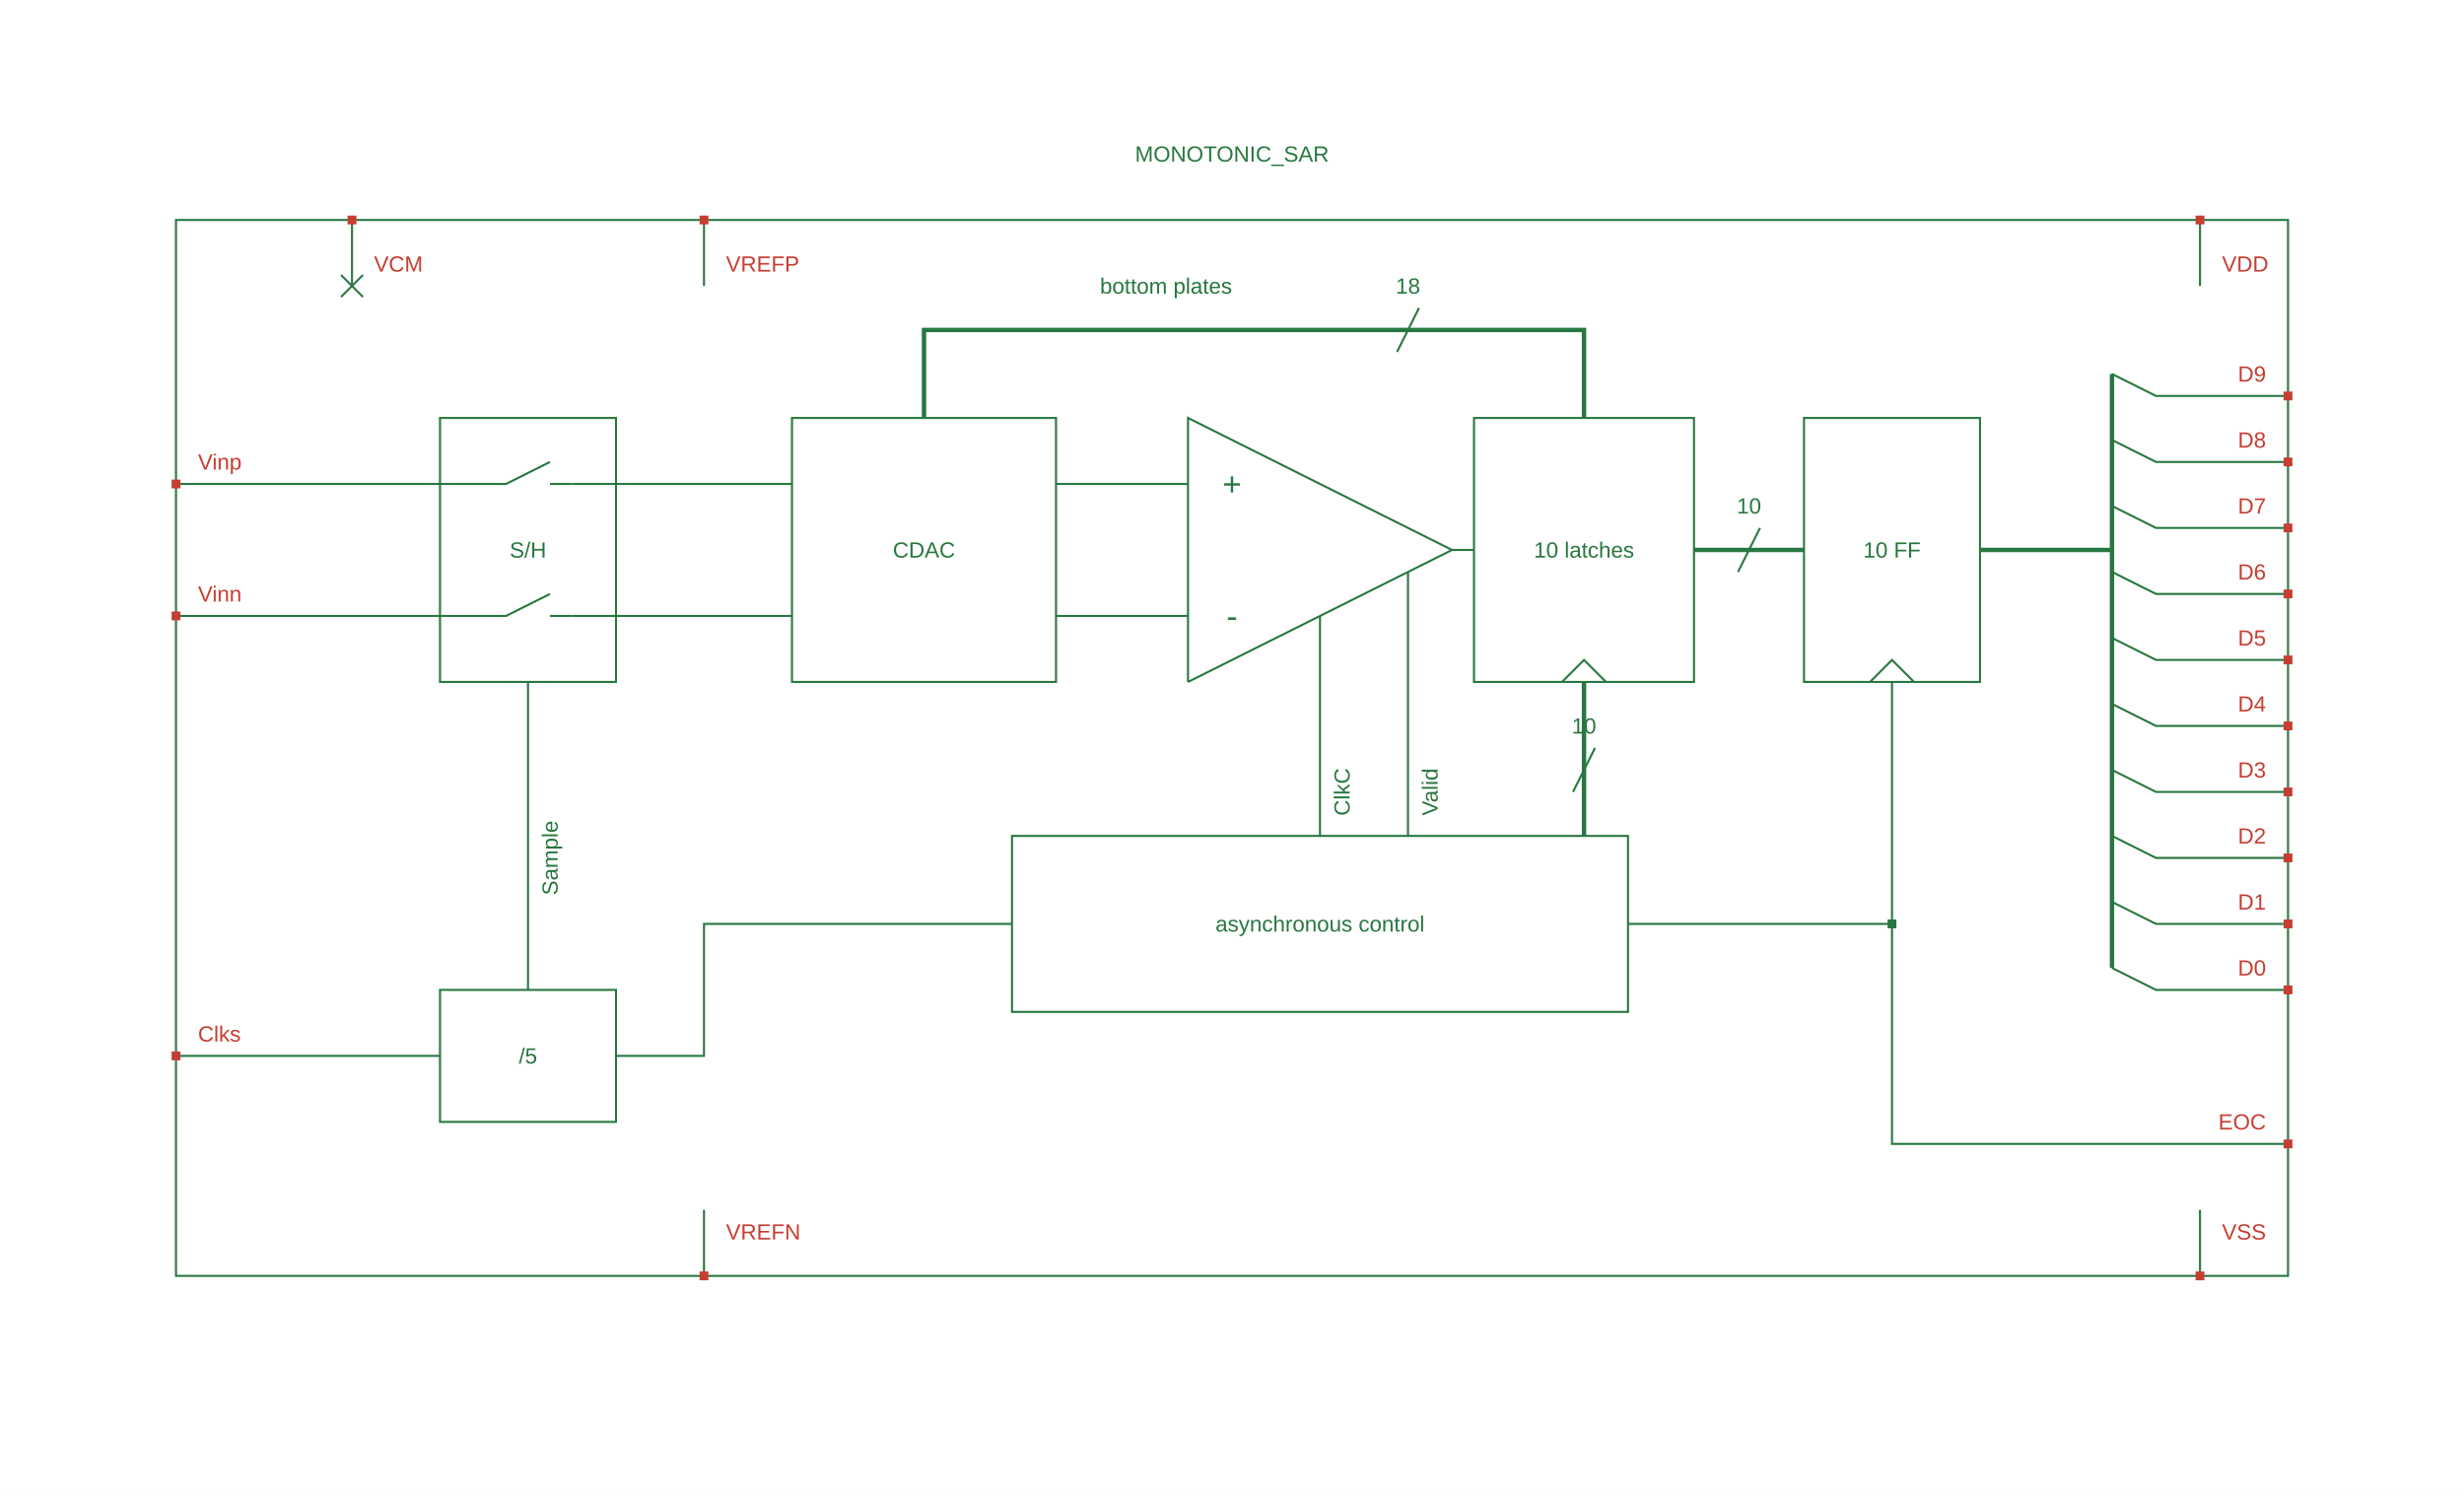
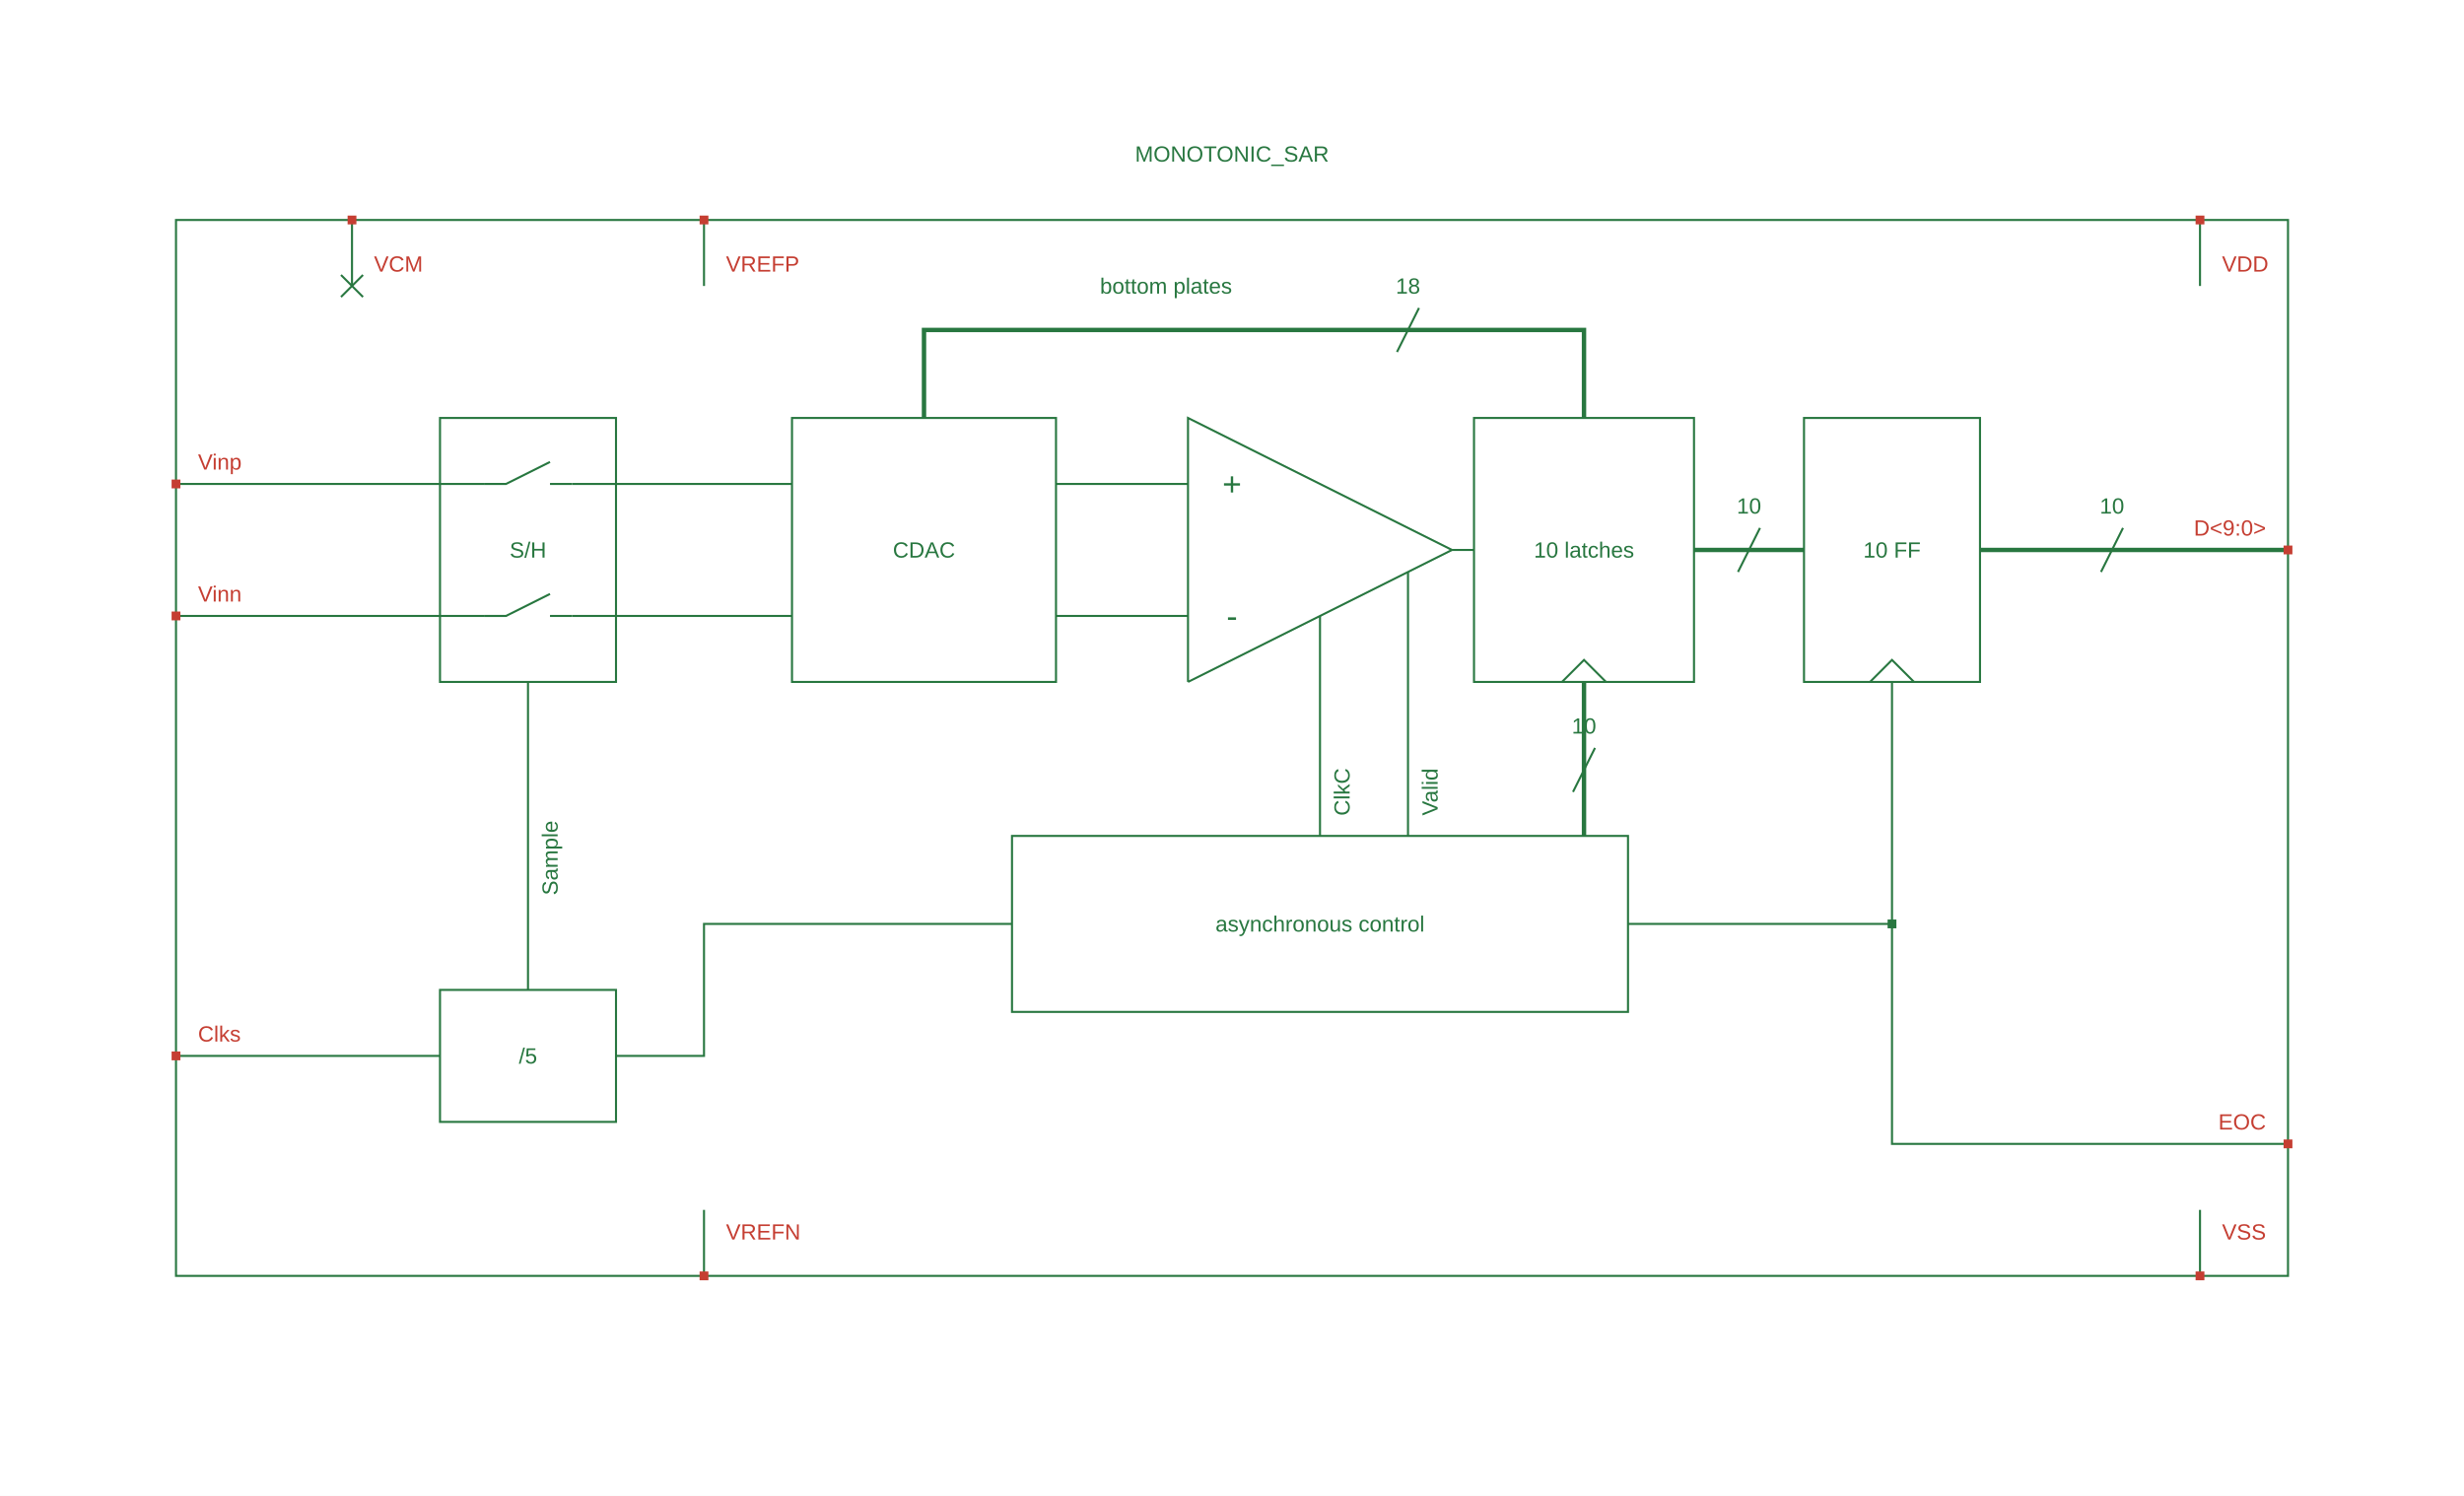
<svg xmlns="http://www.w3.org/2000/svg" viewBox="0 0 1792 1088">
  <rect width="100%" height="100%" fill="white" />
  <g stroke="#287740" stroke-width="1.5" fill="none">
    <rect x="128" y="160" width="1536" height="768" />
    <polyline points="1600,160 1600,208" />
    <polyline points="1600,928 1600,880" />
    <rect x="320" y="304" width="128" height="192" />
    <polyline points="128,352 352,352" />
    <polyline points="352,352 368,352 400,336" />
    <polyline points="400,352 416,352" />
    <polyline points="416,352 576,352" />
    <polyline points="128,448 352,448" />
    <polyline points="352,448 368,448 400,432" />
    <polyline points="400,448 416,448" />
    <polyline points="416,448 576,448" />
    <rect x="576" y="304" width="192" height="192" />
    <polyline points="864,496 864,304 1056,400 864,496" />
    <polyline points="768,352 864,352" />
    <polyline points="768,448 864,448" />
    <rect x="1072" y="304" width="160" height="192" />
    <polyline points="1056,400 1072,400" />
    <rect x="1312" y="304" width="128" height="192" />
    <polyline points="1232,400 1312,400" stroke-width="3.2" stroke-linecap="butt" />
    <polyline points="1264,416 1280,384" />
-     <polyline points="1440,400 1536,400" stroke-width="3.2" stroke-linecap="butt" />
-     <polyline points="1536,272 1536,704" stroke-width="3.2" stroke-linecap="butt" />
-     <polyline points="1664,288 1568,288 1536,272" />
-     <polyline points="1664,336 1568,336 1536,320" />
-     <polyline points="1664,384 1568,384 1536,368" />
-     <polyline points="1664,432 1568,432 1536,416" />
-     <polyline points="1664,480 1568,480 1536,464" />
-     <polyline points="1664,528 1568,528 1536,512" />
-     <polyline points="1664,576 1568,576 1536,560" />
-     <polyline points="1664,624 1568,624 1536,608" />
-     <polyline points="1664,672 1568,672 1536,656" />
-     <polyline points="1664,720 1568,720 1536,704" />
+     <polyline points="1440,400 1664,400" stroke-width="3.2" stroke-linecap="butt" />
+     <polyline points="1528,416 1544,384" />
    <polyline points="1152,304 1152,240 672,240 672,304" stroke-width="3.2" stroke-linecap="butt" />
    <polyline points="1016,256 1032,224" />
    <rect x="736" y="608" width="448" height="128" />
    <polyline points="960,608 960,448" />
    <polyline points="1024,416 1024,608" />
    <polyline points="1152,608 1152,496" stroke-width="3.2" stroke-linecap="butt" />
    <polyline points="1144,576 1160,544" />
    <polyline points="1136,496 1152,480 1168,496" />
    <polyline points="1184,672 1376,672 1376,496" />
    <polyline points="1372.8,672 1379.2,672" stroke-width="6.4" stroke-linecap="butt" />
    <polyline points="1360,496 1376,480 1392,496" />
    <polyline points="1664,832 1376,832 1376,672" />
    <rect x="320" y="720" width="128" height="96" />
    <polyline points="128,768 320,768" />
    <polyline points="384,720 384,496" />
    <polyline points="448,768 512,768 512,672 736,672" />
    <polyline points="512,160 512,208" />
    <polyline points="512,928 512,880" />
    <polyline points="256,160 256,208" />
    <polyline points="248,216 264,200" />
    <polyline points="248,200 264,216" />
  </g>
  <g fill="#287740" font-family="Arial,sans-serif">
    <text x="384" y="400" font-size="16" text-anchor="middle" dominant-baseline="central">S/H</text>
    <text x="672" y="400" font-size="16" text-anchor="middle" dominant-baseline="central">CDAC</text>
    <text x="896" y="352" font-size="24" text-anchor="middle" dominant-baseline="central">+</text>
    <text x="896" y="448" font-size="24" text-anchor="middle" dominant-baseline="central">-</text>
    <text x="1152" y="400" font-size="16" text-anchor="middle" dominant-baseline="central">10 latches</text>
    <text x="1376" y="400" font-size="16" text-anchor="middle" dominant-baseline="central">10 FF</text>
    <text x="1272" y="368" font-size="16" text-anchor="middle" dominant-baseline="central">10</text>
+     <text x="1536" y="368" font-size="16" text-anchor="middle" dominant-baseline="central">10</text>
    <text x="1024" y="208" font-size="16" text-anchor="middle" dominant-baseline="central">18</text>
    <text x="848" y="208" font-size="16" text-anchor="middle" dominant-baseline="central">bottom plates</text>
    <text x="960" y="672" font-size="16" text-anchor="middle" dominant-baseline="central">asynchronous control</text>
    <text x="976" y="576" font-size="16" text-anchor="middle" dominant-baseline="central" transform="rotate(-90 976 576)">ClkC</text>
    <text x="1040" y="576" font-size="16" text-anchor="middle" dominant-baseline="central" transform="rotate(-90 1040 576)">Valid</text>
    <text x="1152" y="528" font-size="16" text-anchor="middle" dominant-baseline="central">10</text>
    <text x="384" y="768" font-size="16" text-anchor="middle" dominant-baseline="central">/5</text>
    <text x="400" y="624" font-size="16" text-anchor="middle" dominant-baseline="central" transform="rotate(-90 400 624)">Sample</text>
    <text x="896" y="112" font-size="16" text-anchor="middle" dominant-baseline="central">MONOTONIC_SAR</text>
  </g>
  <g fill="#c53e32" font-family="Arial,sans-serif" font-size="16">
    <g data-port="VDD" data-side="top">
      <rect x="1596.8" y="156.8" width="6.4" height="6.4" />
      <text x="1616" y="192" text-anchor="start" dominant-baseline="central">VDD</text>
    </g>
    <g data-port="VSS" data-side="bottom">
      <rect x="1596.8" y="924.8" width="6.4" height="6.4" />
      <text x="1616" y="896" text-anchor="start" dominant-baseline="central">VSS</text>
    </g>
    <g data-port="Vinp" data-side="left">
      <rect x="124.8" y="348.8" width="6.4" height="6.4" />
      <text x="144" y="336" text-anchor="start" dominant-baseline="central">Vinp</text>
    </g>
    <g data-port="Vinn" data-side="left">
      <rect x="124.8" y="444.8" width="6.4" height="6.4" />
      <text x="144" y="432" text-anchor="start" dominant-baseline="central">Vinn</text>
    </g>
-     <g data-port="D9" data-side="right">
-       <rect x="1660.8" y="284.8" width="6.4" height="6.4" />
-       <text x="1648" y="272" text-anchor="end" dominant-baseline="central">D9</text>
-     </g>
-     <g data-port="D8" data-side="right">
-       <rect x="1660.8" y="332.8" width="6.4" height="6.4" />
-       <text x="1648" y="320" text-anchor="end" dominant-baseline="central">D8</text>
-     </g>
-     <g data-port="D7" data-side="right">
-       <rect x="1660.8" y="380.8" width="6.4" height="6.4" />
-       <text x="1648" y="368" text-anchor="end" dominant-baseline="central">D7</text>
-     </g>
-     <g data-port="D6" data-side="right">
-       <rect x="1660.8" y="428.8" width="6.4" height="6.4" />
-       <text x="1648" y="416" text-anchor="end" dominant-baseline="central">D6</text>
-     </g>
-     <g data-port="D5" data-side="right">
-       <rect x="1660.8" y="476.8" width="6.4" height="6.4" />
-       <text x="1648" y="464" text-anchor="end" dominant-baseline="central">D5</text>
-     </g>
-     <g data-port="D4" data-side="right">
-       <rect x="1660.8" y="524.8" width="6.4" height="6.4" />
-       <text x="1648" y="512" text-anchor="end" dominant-baseline="central">D4</text>
-     </g>
-     <g data-port="D3" data-side="right">
-       <rect x="1660.8" y="572.8" width="6.4" height="6.4" />
-       <text x="1648" y="560" text-anchor="end" dominant-baseline="central">D3</text>
-     </g>
-     <g data-port="D2" data-side="right">
-       <rect x="1660.8" y="620.8" width="6.4" height="6.4" />
-       <text x="1648" y="608" text-anchor="end" dominant-baseline="central">D2</text>
-     </g>
-     <g data-port="D1" data-side="right">
-       <rect x="1660.8" y="668.8" width="6.4" height="6.4" />
-       <text x="1648" y="656" text-anchor="end" dominant-baseline="central">D1</text>
-     </g>
-     <g data-port="D0" data-side="right">
-       <rect x="1660.8" y="716.8" width="6.4" height="6.4" />
-       <text x="1648" y="704" text-anchor="end" dominant-baseline="central">D0</text>
+     <g data-port="D&lt;9:0&gt;" data-side="right">
+       <rect x="1660.8" y="396.8" width="6.4" height="6.4" />
+       <text x="1648" y="384" text-anchor="end" dominant-baseline="central">D&lt;9:0&gt;</text>
    </g>
    <g data-port="EOC" data-side="right">
      <rect x="1660.8" y="828.8" width="6.4" height="6.4" />
      <text x="1648" y="816" text-anchor="end" dominant-baseline="central">EOC</text>
    </g>
    <g data-port="Clks" data-side="left">
      <rect x="124.8" y="764.8" width="6.4" height="6.4" />
      <text x="144" y="752" text-anchor="start" dominant-baseline="central">Clks</text>
    </g>
    <g data-port="VREFP" data-side="top">
      <rect x="508.8" y="156.8" width="6.4" height="6.4" />
      <text x="528" y="192" text-anchor="start" dominant-baseline="central">VREFP</text>
    </g>
    <g data-port="VREFN" data-side="bottom">
      <rect x="508.8" y="924.8" width="6.4" height="6.4" />
      <text x="528" y="896" text-anchor="start" dominant-baseline="central">VREFN</text>
    </g>
    <g data-port="VCM" data-side="top">
      <rect x="252.8" y="156.8" width="6.4" height="6.4" />
      <text x="272" y="192" text-anchor="start" dominant-baseline="central">VCM</text>
    </g>
  </g>
</svg>
